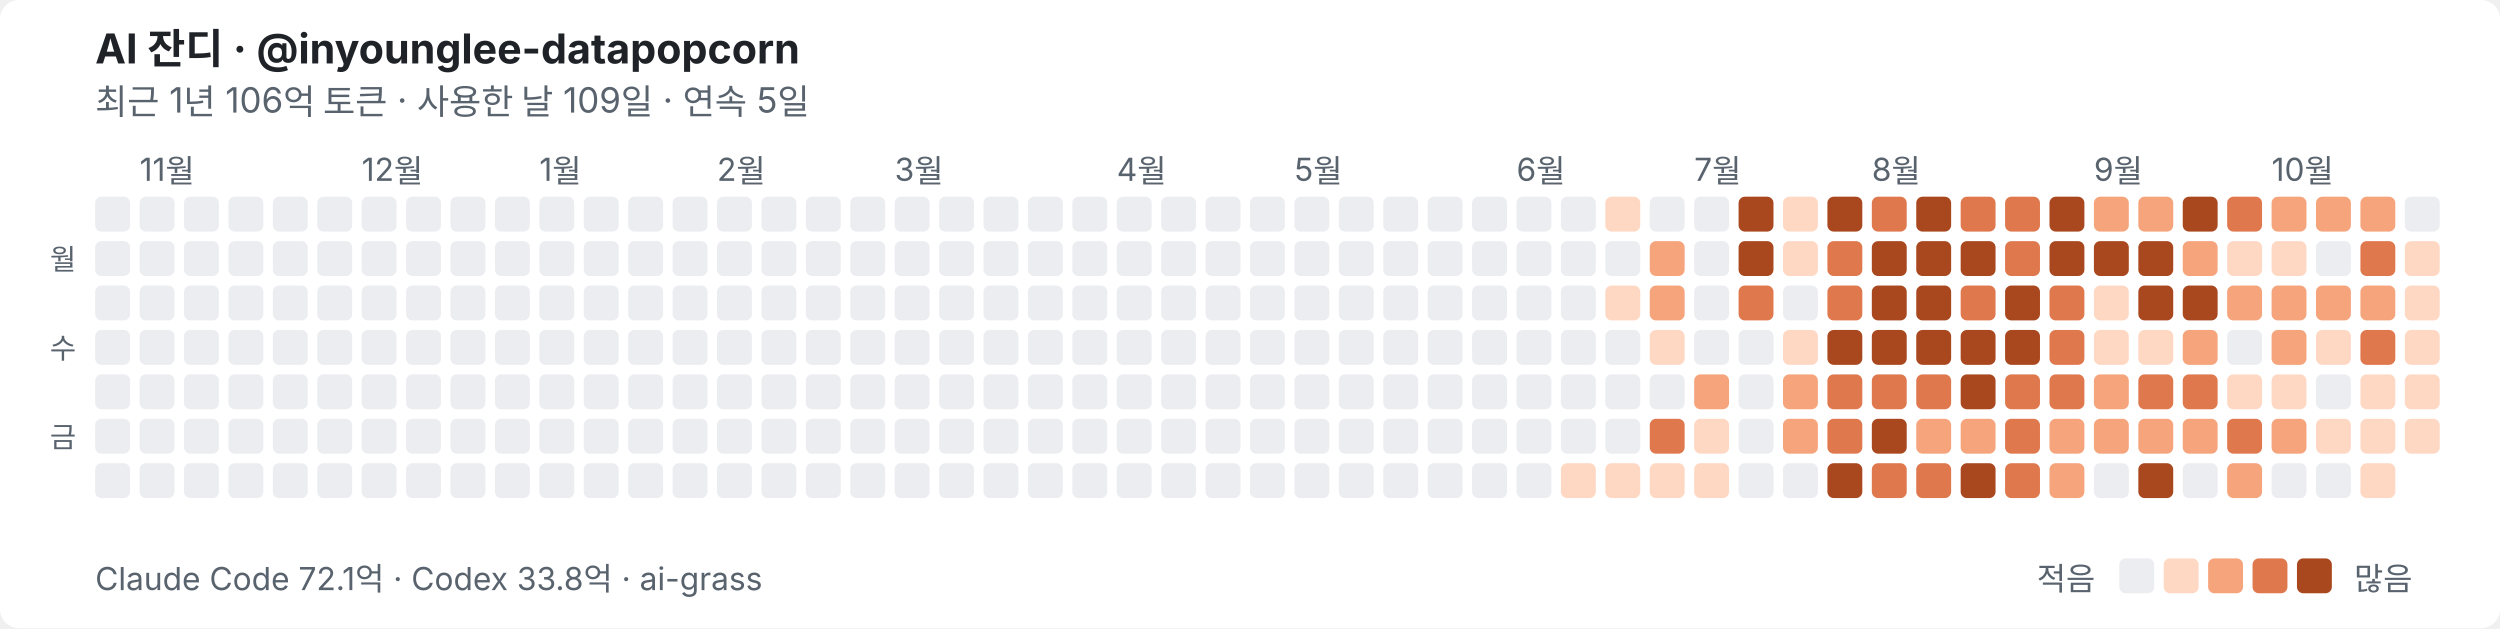
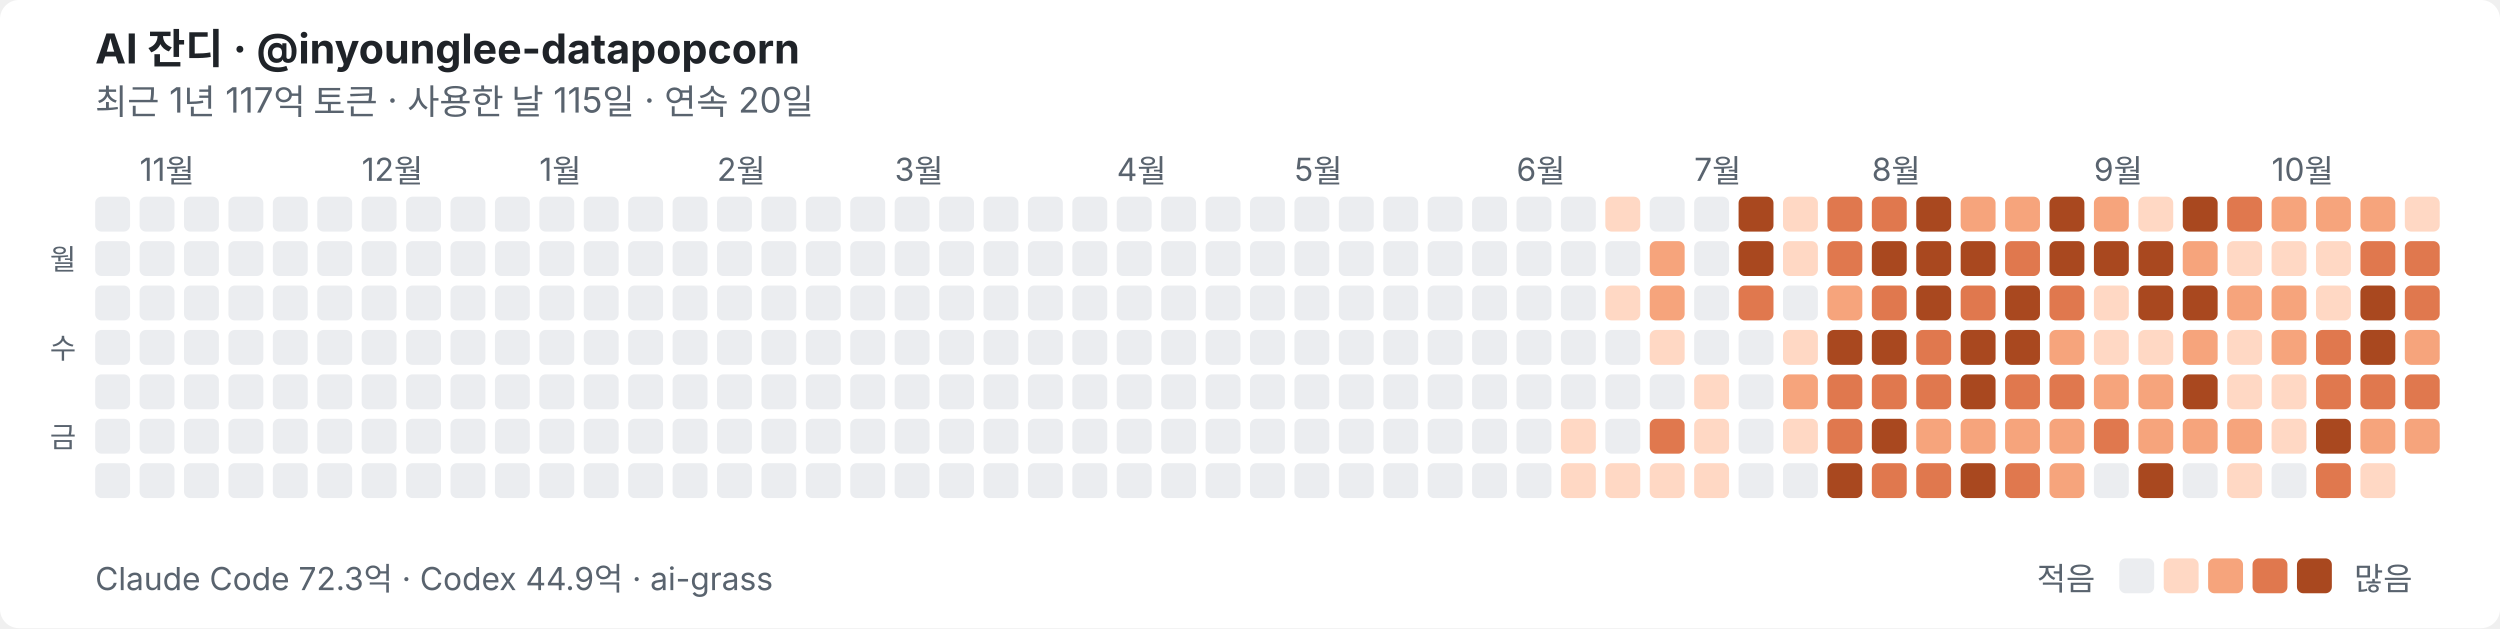
- <svg xmlns="http://www.w3.org/2000/svg" width="788" height="198" viewBox="0 0 788 198" role="img" aria-label="AI 잔디 · @inyounglee-datapopcorn 최근 1년 106억 토큰 · 사용한 날 109일 · 연속 5일">
+ <svg xmlns="http://www.w3.org/2000/svg" width="788" height="198" viewBox="0 0 788 198" role="img" aria-label="AI 잔디 · @inyounglee-datapopcorn 최근 1년 117억 토큰 · 사용한 날 115일 · 연속 20일">
  <rect width="788" height="198" rx="6" fill="#ffffff" />
  <g font-family="-apple-system,BlinkMacSystemFont,'Segoe UI','Apple SD Gothic Neo','Malgun Gothic',sans-serif">
    <text x="30" y="20" font-size="13" font-weight="700" fill="#1f2328">AI 잔디 · @inyounglee-datapopcorn</text>
-     <text x="30" y="36" font-size="11" fill="#59636e">최근 1년 106억 토큰 · 사용한 날 109일 · 연속 5일</text>
+     <text x="30" y="36" font-size="11" fill="#59636e">최근 1년 117억 토큰 · 사용한 날 115일 · 연속 20일</text>
    <text x="44" y="57" font-size="10" fill="#59636e">11월</text>
    <text x="114" y="57" font-size="10" fill="#59636e">12월</text>
    <text x="170" y="57" font-size="10" fill="#59636e">1월</text>
    <text x="226" y="57" font-size="10" fill="#59636e">2월</text>
    <text x="282" y="57" font-size="10" fill="#59636e">3월</text>
    <text x="352" y="57" font-size="10" fill="#59636e">4월</text>
    <text x="408" y="57" font-size="10" fill="#59636e">5월</text>
    <text x="478" y="57" font-size="10" fill="#59636e">6월</text>
    <text x="534" y="57" font-size="10" fill="#59636e">7월</text>
    <text x="590" y="57" font-size="10" fill="#59636e">8월</text>
    <text x="660" y="57" font-size="10" fill="#59636e">9월</text>
    <text x="716" y="57" font-size="10" fill="#59636e">10월</text>
    <text x="24" y="85" font-size="9" text-anchor="end" fill="#59636e">월</text>
    <text x="24" y="113" font-size="9" text-anchor="end" fill="#59636e">수</text>
    <text x="24" y="141" font-size="9" text-anchor="end" fill="#59636e">금</text>
    <rect x="30" y="62" width="11" height="11" rx="2" fill="#ebedf0" />
    <rect x="30" y="76" width="11" height="11" rx="2" fill="#ebedf0" />
    <rect x="30" y="90" width="11" height="11" rx="2" fill="#ebedf0" />
    <rect x="30" y="104" width="11" height="11" rx="2" fill="#ebedf0" />
    <rect x="30" y="118" width="11" height="11" rx="2" fill="#ebedf0" />
    <rect x="30" y="132" width="11" height="11" rx="2" fill="#ebedf0" />
    <rect x="30" y="146" width="11" height="11" rx="2" fill="#ebedf0" />
    <rect x="44" y="62" width="11" height="11" rx="2" fill="#ebedf0" />
    <rect x="44" y="76" width="11" height="11" rx="2" fill="#ebedf0" />
    <rect x="44" y="90" width="11" height="11" rx="2" fill="#ebedf0" />
    <rect x="44" y="104" width="11" height="11" rx="2" fill="#ebedf0" />
    <rect x="44" y="118" width="11" height="11" rx="2" fill="#ebedf0" />
    <rect x="44" y="132" width="11" height="11" rx="2" fill="#ebedf0" />
    <rect x="44" y="146" width="11" height="11" rx="2" fill="#ebedf0" />
    <rect x="58" y="62" width="11" height="11" rx="2" fill="#ebedf0" />
    <rect x="58" y="76" width="11" height="11" rx="2" fill="#ebedf0" />
    <rect x="58" y="90" width="11" height="11" rx="2" fill="#ebedf0" />
    <rect x="58" y="104" width="11" height="11" rx="2" fill="#ebedf0" />
    <rect x="58" y="118" width="11" height="11" rx="2" fill="#ebedf0" />
    <rect x="58" y="132" width="11" height="11" rx="2" fill="#ebedf0" />
    <rect x="58" y="146" width="11" height="11" rx="2" fill="#ebedf0" />
    <rect x="72" y="62" width="11" height="11" rx="2" fill="#ebedf0" />
    <rect x="72" y="76" width="11" height="11" rx="2" fill="#ebedf0" />
    <rect x="72" y="90" width="11" height="11" rx="2" fill="#ebedf0" />
    <rect x="72" y="104" width="11" height="11" rx="2" fill="#ebedf0" />
    <rect x="72" y="118" width="11" height="11" rx="2" fill="#ebedf0" />
    <rect x="72" y="132" width="11" height="11" rx="2" fill="#ebedf0" />
    <rect x="72" y="146" width="11" height="11" rx="2" fill="#ebedf0" />
    <rect x="86" y="62" width="11" height="11" rx="2" fill="#ebedf0" />
    <rect x="86" y="76" width="11" height="11" rx="2" fill="#ebedf0" />
    <rect x="86" y="90" width="11" height="11" rx="2" fill="#ebedf0" />
    <rect x="86" y="104" width="11" height="11" rx="2" fill="#ebedf0" />
    <rect x="86" y="118" width="11" height="11" rx="2" fill="#ebedf0" />
    <rect x="86" y="132" width="11" height="11" rx="2" fill="#ebedf0" />
    <rect x="86" y="146" width="11" height="11" rx="2" fill="#ebedf0" />
    <rect x="100" y="62" width="11" height="11" rx="2" fill="#ebedf0" />
    <rect x="100" y="76" width="11" height="11" rx="2" fill="#ebedf0" />
    <rect x="100" y="90" width="11" height="11" rx="2" fill="#ebedf0" />
    <rect x="100" y="104" width="11" height="11" rx="2" fill="#ebedf0" />
    <rect x="100" y="118" width="11" height="11" rx="2" fill="#ebedf0" />
    <rect x="100" y="132" width="11" height="11" rx="2" fill="#ebedf0" />
    <rect x="100" y="146" width="11" height="11" rx="2" fill="#ebedf0" />
    <rect x="114" y="62" width="11" height="11" rx="2" fill="#ebedf0" />
    <rect x="114" y="76" width="11" height="11" rx="2" fill="#ebedf0" />
    <rect x="114" y="90" width="11" height="11" rx="2" fill="#ebedf0" />
    <rect x="114" y="104" width="11" height="11" rx="2" fill="#ebedf0" />
    <rect x="114" y="118" width="11" height="11" rx="2" fill="#ebedf0" />
    <rect x="114" y="132" width="11" height="11" rx="2" fill="#ebedf0" />
    <rect x="114" y="146" width="11" height="11" rx="2" fill="#ebedf0" />
    <rect x="128" y="62" width="11" height="11" rx="2" fill="#ebedf0" />
    <rect x="128" y="76" width="11" height="11" rx="2" fill="#ebedf0" />
    <rect x="128" y="90" width="11" height="11" rx="2" fill="#ebedf0" />
    <rect x="128" y="104" width="11" height="11" rx="2" fill="#ebedf0" />
    <rect x="128" y="118" width="11" height="11" rx="2" fill="#ebedf0" />
    <rect x="128" y="132" width="11" height="11" rx="2" fill="#ebedf0" />
    <rect x="128" y="146" width="11" height="11" rx="2" fill="#ebedf0" />
    <rect x="142" y="62" width="11" height="11" rx="2" fill="#ebedf0" />
    <rect x="142" y="76" width="11" height="11" rx="2" fill="#ebedf0" />
    <rect x="142" y="90" width="11" height="11" rx="2" fill="#ebedf0" />
    <rect x="142" y="104" width="11" height="11" rx="2" fill="#ebedf0" />
    <rect x="142" y="118" width="11" height="11" rx="2" fill="#ebedf0" />
    <rect x="142" y="132" width="11" height="11" rx="2" fill="#ebedf0" />
    <rect x="142" y="146" width="11" height="11" rx="2" fill="#ebedf0" />
    <rect x="156" y="62" width="11" height="11" rx="2" fill="#ebedf0" />
    <rect x="156" y="76" width="11" height="11" rx="2" fill="#ebedf0" />
    <rect x="156" y="90" width="11" height="11" rx="2" fill="#ebedf0" />
    <rect x="156" y="104" width="11" height="11" rx="2" fill="#ebedf0" />
    <rect x="156" y="118" width="11" height="11" rx="2" fill="#ebedf0" />
    <rect x="156" y="132" width="11" height="11" rx="2" fill="#ebedf0" />
    <rect x="156" y="146" width="11" height="11" rx="2" fill="#ebedf0" />
    <rect x="170" y="62" width="11" height="11" rx="2" fill="#ebedf0" />
    <rect x="170" y="76" width="11" height="11" rx="2" fill="#ebedf0" />
    <rect x="170" y="90" width="11" height="11" rx="2" fill="#ebedf0" />
    <rect x="170" y="104" width="11" height="11" rx="2" fill="#ebedf0" />
    <rect x="170" y="118" width="11" height="11" rx="2" fill="#ebedf0" />
    <rect x="170" y="132" width="11" height="11" rx="2" fill="#ebedf0" />
    <rect x="170" y="146" width="11" height="11" rx="2" fill="#ebedf0" />
    <rect x="184" y="62" width="11" height="11" rx="2" fill="#ebedf0" />
    <rect x="184" y="76" width="11" height="11" rx="2" fill="#ebedf0" />
    <rect x="184" y="90" width="11" height="11" rx="2" fill="#ebedf0" />
    <rect x="184" y="104" width="11" height="11" rx="2" fill="#ebedf0" />
    <rect x="184" y="118" width="11" height="11" rx="2" fill="#ebedf0" />
    <rect x="184" y="132" width="11" height="11" rx="2" fill="#ebedf0" />
    <rect x="184" y="146" width="11" height="11" rx="2" fill="#ebedf0" />
    <rect x="198" y="62" width="11" height="11" rx="2" fill="#ebedf0" />
    <rect x="198" y="76" width="11" height="11" rx="2" fill="#ebedf0" />
    <rect x="198" y="90" width="11" height="11" rx="2" fill="#ebedf0" />
    <rect x="198" y="104" width="11" height="11" rx="2" fill="#ebedf0" />
    <rect x="198" y="118" width="11" height="11" rx="2" fill="#ebedf0" />
    <rect x="198" y="132" width="11" height="11" rx="2" fill="#ebedf0" />
    <rect x="198" y="146" width="11" height="11" rx="2" fill="#ebedf0" />
    <rect x="212" y="62" width="11" height="11" rx="2" fill="#ebedf0" />
    <rect x="212" y="76" width="11" height="11" rx="2" fill="#ebedf0" />
    <rect x="212" y="90" width="11" height="11" rx="2" fill="#ebedf0" />
    <rect x="212" y="104" width="11" height="11" rx="2" fill="#ebedf0" />
    <rect x="212" y="118" width="11" height="11" rx="2" fill="#ebedf0" />
    <rect x="212" y="132" width="11" height="11" rx="2" fill="#ebedf0" />
    <rect x="212" y="146" width="11" height="11" rx="2" fill="#ebedf0" />
    <rect x="226" y="62" width="11" height="11" rx="2" fill="#ebedf0" />
    <rect x="226" y="76" width="11" height="11" rx="2" fill="#ebedf0" />
    <rect x="226" y="90" width="11" height="11" rx="2" fill="#ebedf0" />
    <rect x="226" y="104" width="11" height="11" rx="2" fill="#ebedf0" />
    <rect x="226" y="118" width="11" height="11" rx="2" fill="#ebedf0" />
    <rect x="226" y="132" width="11" height="11" rx="2" fill="#ebedf0" />
    <rect x="226" y="146" width="11" height="11" rx="2" fill="#ebedf0" />
    <rect x="240" y="62" width="11" height="11" rx="2" fill="#ebedf0" />
    <rect x="240" y="76" width="11" height="11" rx="2" fill="#ebedf0" />
    <rect x="240" y="90" width="11" height="11" rx="2" fill="#ebedf0" />
    <rect x="240" y="104" width="11" height="11" rx="2" fill="#ebedf0" />
    <rect x="240" y="118" width="11" height="11" rx="2" fill="#ebedf0" />
    <rect x="240" y="132" width="11" height="11" rx="2" fill="#ebedf0" />
    <rect x="240" y="146" width="11" height="11" rx="2" fill="#ebedf0" />
    <rect x="254" y="62" width="11" height="11" rx="2" fill="#ebedf0" />
    <rect x="254" y="76" width="11" height="11" rx="2" fill="#ebedf0" />
    <rect x="254" y="90" width="11" height="11" rx="2" fill="#ebedf0" />
    <rect x="254" y="104" width="11" height="11" rx="2" fill="#ebedf0" />
    <rect x="254" y="118" width="11" height="11" rx="2" fill="#ebedf0" />
    <rect x="254" y="132" width="11" height="11" rx="2" fill="#ebedf0" />
    <rect x="254" y="146" width="11" height="11" rx="2" fill="#ebedf0" />
    <rect x="268" y="62" width="11" height="11" rx="2" fill="#ebedf0" />
    <rect x="268" y="76" width="11" height="11" rx="2" fill="#ebedf0" />
    <rect x="268" y="90" width="11" height="11" rx="2" fill="#ebedf0" />
    <rect x="268" y="104" width="11" height="11" rx="2" fill="#ebedf0" />
    <rect x="268" y="118" width="11" height="11" rx="2" fill="#ebedf0" />
    <rect x="268" y="132" width="11" height="11" rx="2" fill="#ebedf0" />
    <rect x="268" y="146" width="11" height="11" rx="2" fill="#ebedf0" />
    <rect x="282" y="62" width="11" height="11" rx="2" fill="#ebedf0" />
    <rect x="282" y="76" width="11" height="11" rx="2" fill="#ebedf0" />
    <rect x="282" y="90" width="11" height="11" rx="2" fill="#ebedf0" />
    <rect x="282" y="104" width="11" height="11" rx="2" fill="#ebedf0" />
    <rect x="282" y="118" width="11" height="11" rx="2" fill="#ebedf0" />
    <rect x="282" y="132" width="11" height="11" rx="2" fill="#ebedf0" />
    <rect x="282" y="146" width="11" height="11" rx="2" fill="#ebedf0" />
    <rect x="296" y="62" width="11" height="11" rx="2" fill="#ebedf0" />
    <rect x="296" y="76" width="11" height="11" rx="2" fill="#ebedf0" />
    <rect x="296" y="90" width="11" height="11" rx="2" fill="#ebedf0" />
    <rect x="296" y="104" width="11" height="11" rx="2" fill="#ebedf0" />
    <rect x="296" y="118" width="11" height="11" rx="2" fill="#ebedf0" />
    <rect x="296" y="132" width="11" height="11" rx="2" fill="#ebedf0" />
    <rect x="296" y="146" width="11" height="11" rx="2" fill="#ebedf0" />
    <rect x="310" y="62" width="11" height="11" rx="2" fill="#ebedf0" />
    <rect x="310" y="76" width="11" height="11" rx="2" fill="#ebedf0" />
    <rect x="310" y="90" width="11" height="11" rx="2" fill="#ebedf0" />
    <rect x="310" y="104" width="11" height="11" rx="2" fill="#ebedf0" />
    <rect x="310" y="118" width="11" height="11" rx="2" fill="#ebedf0" />
    <rect x="310" y="132" width="11" height="11" rx="2" fill="#ebedf0" />
    <rect x="310" y="146" width="11" height="11" rx="2" fill="#ebedf0" />
    <rect x="324" y="62" width="11" height="11" rx="2" fill="#ebedf0" />
    <rect x="324" y="76" width="11" height="11" rx="2" fill="#ebedf0" />
    <rect x="324" y="90" width="11" height="11" rx="2" fill="#ebedf0" />
    <rect x="324" y="104" width="11" height="11" rx="2" fill="#ebedf0" />
    <rect x="324" y="118" width="11" height="11" rx="2" fill="#ebedf0" />
    <rect x="324" y="132" width="11" height="11" rx="2" fill="#ebedf0" />
    <rect x="324" y="146" width="11" height="11" rx="2" fill="#ebedf0" />
    <rect x="338" y="62" width="11" height="11" rx="2" fill="#ebedf0" />
    <rect x="338" y="76" width="11" height="11" rx="2" fill="#ebedf0" />
    <rect x="338" y="90" width="11" height="11" rx="2" fill="#ebedf0" />
    <rect x="338" y="104" width="11" height="11" rx="2" fill="#ebedf0" />
    <rect x="338" y="118" width="11" height="11" rx="2" fill="#ebedf0" />
    <rect x="338" y="132" width="11" height="11" rx="2" fill="#ebedf0" />
    <rect x="338" y="146" width="11" height="11" rx="2" fill="#ebedf0" />
    <rect x="352" y="62" width="11" height="11" rx="2" fill="#ebedf0" />
    <rect x="352" y="76" width="11" height="11" rx="2" fill="#ebedf0" />
    <rect x="352" y="90" width="11" height="11" rx="2" fill="#ebedf0" />
    <rect x="352" y="104" width="11" height="11" rx="2" fill="#ebedf0" />
    <rect x="352" y="118" width="11" height="11" rx="2" fill="#ebedf0" />
    <rect x="352" y="132" width="11" height="11" rx="2" fill="#ebedf0" />
    <rect x="352" y="146" width="11" height="11" rx="2" fill="#ebedf0" />
    <rect x="366" y="62" width="11" height="11" rx="2" fill="#ebedf0" />
    <rect x="366" y="76" width="11" height="11" rx="2" fill="#ebedf0" />
    <rect x="366" y="90" width="11" height="11" rx="2" fill="#ebedf0" />
    <rect x="366" y="104" width="11" height="11" rx="2" fill="#ebedf0" />
    <rect x="366" y="118" width="11" height="11" rx="2" fill="#ebedf0" />
    <rect x="366" y="132" width="11" height="11" rx="2" fill="#ebedf0" />
    <rect x="366" y="146" width="11" height="11" rx="2" fill="#ebedf0" />
    <rect x="380" y="62" width="11" height="11" rx="2" fill="#ebedf0" />
    <rect x="380" y="76" width="11" height="11" rx="2" fill="#ebedf0" />
    <rect x="380" y="90" width="11" height="11" rx="2" fill="#ebedf0" />
    <rect x="380" y="104" width="11" height="11" rx="2" fill="#ebedf0" />
    <rect x="380" y="118" width="11" height="11" rx="2" fill="#ebedf0" />
    <rect x="380" y="132" width="11" height="11" rx="2" fill="#ebedf0" />
    <rect x="380" y="146" width="11" height="11" rx="2" fill="#ebedf0" />
    <rect x="394" y="62" width="11" height="11" rx="2" fill="#ebedf0" />
    <rect x="394" y="76" width="11" height="11" rx="2" fill="#ebedf0" />
    <rect x="394" y="90" width="11" height="11" rx="2" fill="#ebedf0" />
    <rect x="394" y="104" width="11" height="11" rx="2" fill="#ebedf0" />
    <rect x="394" y="118" width="11" height="11" rx="2" fill="#ebedf0" />
    <rect x="394" y="132" width="11" height="11" rx="2" fill="#ebedf0" />
    <rect x="394" y="146" width="11" height="11" rx="2" fill="#ebedf0" />
    <rect x="408" y="62" width="11" height="11" rx="2" fill="#ebedf0" />
    <rect x="408" y="76" width="11" height="11" rx="2" fill="#ebedf0" />
    <rect x="408" y="90" width="11" height="11" rx="2" fill="#ebedf0" />
    <rect x="408" y="104" width="11" height="11" rx="2" fill="#ebedf0" />
    <rect x="408" y="118" width="11" height="11" rx="2" fill="#ebedf0" />
    <rect x="408" y="132" width="11" height="11" rx="2" fill="#ebedf0" />
    <rect x="408" y="146" width="11" height="11" rx="2" fill="#ebedf0" />
    <rect x="422" y="62" width="11" height="11" rx="2" fill="#ebedf0" />
    <rect x="422" y="76" width="11" height="11" rx="2" fill="#ebedf0" />
    <rect x="422" y="90" width="11" height="11" rx="2" fill="#ebedf0" />
    <rect x="422" y="104" width="11" height="11" rx="2" fill="#ebedf0" />
    <rect x="422" y="118" width="11" height="11" rx="2" fill="#ebedf0" />
    <rect x="422" y="132" width="11" height="11" rx="2" fill="#ebedf0" />
    <rect x="422" y="146" width="11" height="11" rx="2" fill="#ebedf0" />
    <rect x="436" y="62" width="11" height="11" rx="2" fill="#ebedf0" />
    <rect x="436" y="76" width="11" height="11" rx="2" fill="#ebedf0" />
    <rect x="436" y="90" width="11" height="11" rx="2" fill="#ebedf0" />
    <rect x="436" y="104" width="11" height="11" rx="2" fill="#ebedf0" />
    <rect x="436" y="118" width="11" height="11" rx="2" fill="#ebedf0" />
    <rect x="436" y="132" width="11" height="11" rx="2" fill="#ebedf0" />
    <rect x="436" y="146" width="11" height="11" rx="2" fill="#ebedf0" />
    <rect x="450" y="62" width="11" height="11" rx="2" fill="#ebedf0" />
    <rect x="450" y="76" width="11" height="11" rx="2" fill="#ebedf0" />
    <rect x="450" y="90" width="11" height="11" rx="2" fill="#ebedf0" />
    <rect x="450" y="104" width="11" height="11" rx="2" fill="#ebedf0" />
    <rect x="450" y="118" width="11" height="11" rx="2" fill="#ebedf0" />
    <rect x="450" y="132" width="11" height="11" rx="2" fill="#ebedf0" />
    <rect x="450" y="146" width="11" height="11" rx="2" fill="#ebedf0" />
    <rect x="464" y="62" width="11" height="11" rx="2" fill="#ebedf0" />
    <rect x="464" y="76" width="11" height="11" rx="2" fill="#ebedf0" />
    <rect x="464" y="90" width="11" height="11" rx="2" fill="#ebedf0" />
    <rect x="464" y="104" width="11" height="11" rx="2" fill="#ebedf0" />
    <rect x="464" y="118" width="11" height="11" rx="2" fill="#ebedf0" />
    <rect x="464" y="132" width="11" height="11" rx="2" fill="#ebedf0" />
    <rect x="464" y="146" width="11" height="11" rx="2" fill="#ebedf0" />
    <rect x="478" y="62" width="11" height="11" rx="2" fill="#ebedf0" />
    <rect x="478" y="76" width="11" height="11" rx="2" fill="#ebedf0" />
    <rect x="478" y="90" width="11" height="11" rx="2" fill="#ebedf0" />
    <rect x="478" y="104" width="11" height="11" rx="2" fill="#ebedf0" />
    <rect x="478" y="118" width="11" height="11" rx="2" fill="#ebedf0" />
    <rect x="478" y="132" width="11" height="11" rx="2" fill="#ebedf0" />
    <rect x="478" y="146" width="11" height="11" rx="2" fill="#ebedf0" />
    <rect x="492" y="62" width="11" height="11" rx="2" fill="#ebedf0" />
    <rect x="492" y="76" width="11" height="11" rx="2" fill="#ebedf0" />
    <rect x="492" y="90" width="11" height="11" rx="2" fill="#ebedf0" />
    <rect x="492" y="104" width="11" height="11" rx="2" fill="#ebedf0" />
    <rect x="492" y="118" width="11" height="11" rx="2" fill="#ebedf0" />
-     <rect x="492" y="132" width="11" height="11" rx="2" fill="#ebedf0" />
+     <rect x="492" y="132" width="11" height="11" rx="2" fill="#ffd8c4" />
    <rect x="492" y="146" width="11" height="11" rx="2" fill="#ffd8c4" />
    <rect x="506" y="62" width="11" height="11" rx="2" fill="#ffd8c4" />
    <rect x="506" y="76" width="11" height="11" rx="2" fill="#ebedf0" />
    <rect x="506" y="90" width="11" height="11" rx="2" fill="#ffd8c4" />
    <rect x="506" y="104" width="11" height="11" rx="2" fill="#ebedf0" />
    <rect x="506" y="118" width="11" height="11" rx="2" fill="#ebedf0" />
    <rect x="506" y="132" width="11" height="11" rx="2" fill="#ebedf0" />
    <rect x="506" y="146" width="11" height="11" rx="2" fill="#ffd8c4" />
    <rect x="520" y="62" width="11" height="11" rx="2" fill="#ebedf0" />
    <rect x="520" y="76" width="11" height="11" rx="2" fill="#f6a47c" />
    <rect x="520" y="90" width="11" height="11" rx="2" fill="#f6a47c" />
    <rect x="520" y="104" width="11" height="11" rx="2" fill="#ffd8c4" />
    <rect x="520" y="118" width="11" height="11" rx="2" fill="#ebedf0" />
    <rect x="520" y="132" width="11" height="11" rx="2" fill="#e0784e" />
    <rect x="520" y="146" width="11" height="11" rx="2" fill="#ffd8c4" />
    <rect x="534" y="62" width="11" height="11" rx="2" fill="#ebedf0" />
    <rect x="534" y="76" width="11" height="11" rx="2" fill="#ebedf0" />
    <rect x="534" y="90" width="11" height="11" rx="2" fill="#ebedf0" />
    <rect x="534" y="104" width="11" height="11" rx="2" fill="#ebedf0" />
-     <rect x="534" y="118" width="11" height="11" rx="2" fill="#f6a47c" />
+     <rect x="534" y="118" width="11" height="11" rx="2" fill="#ffd8c4" />
    <rect x="534" y="132" width="11" height="11" rx="2" fill="#ffd8c4" />
    <rect x="534" y="146" width="11" height="11" rx="2" fill="#ffd8c4" />
    <rect x="548" y="62" width="11" height="11" rx="2" fill="#a9481f" />
    <rect x="548" y="76" width="11" height="11" rx="2" fill="#a9481f" />
    <rect x="548" y="90" width="11" height="11" rx="2" fill="#e0784e" />
    <rect x="548" y="104" width="11" height="11" rx="2" fill="#ebedf0" />
    <rect x="548" y="118" width="11" height="11" rx="2" fill="#ebedf0" />
    <rect x="548" y="132" width="11" height="11" rx="2" fill="#ebedf0" />
    <rect x="548" y="146" width="11" height="11" rx="2" fill="#ebedf0" />
    <rect x="562" y="62" width="11" height="11" rx="2" fill="#ffd8c4" />
    <rect x="562" y="76" width="11" height="11" rx="2" fill="#ffd8c4" />
    <rect x="562" y="90" width="11" height="11" rx="2" fill="#ebedf0" />
    <rect x="562" y="104" width="11" height="11" rx="2" fill="#ffd8c4" />
    <rect x="562" y="118" width="11" height="11" rx="2" fill="#f6a47c" />
-     <rect x="562" y="132" width="11" height="11" rx="2" fill="#f6a47c" />
+     <rect x="562" y="132" width="11" height="11" rx="2" fill="#ffd8c4" />
    <rect x="562" y="146" width="11" height="11" rx="2" fill="#ebedf0" />
-     <rect x="576" y="62" width="11" height="11" rx="2" fill="#a9481f" />
+     <rect x="576" y="62" width="11" height="11" rx="2" fill="#e0784e" />
    <rect x="576" y="76" width="11" height="11" rx="2" fill="#e0784e" />
-     <rect x="576" y="90" width="11" height="11" rx="2" fill="#e0784e" />
+     <rect x="576" y="90" width="11" height="11" rx="2" fill="#f6a47c" />
    <rect x="576" y="104" width="11" height="11" rx="2" fill="#a9481f" />
    <rect x="576" y="118" width="11" height="11" rx="2" fill="#e0784e" />
    <rect x="576" y="132" width="11" height="11" rx="2" fill="#e0784e" />
    <rect x="576" y="146" width="11" height="11" rx="2" fill="#a9481f" />
    <rect x="590" y="62" width="11" height="11" rx="2" fill="#e0784e" />
    <rect x="590" y="76" width="11" height="11" rx="2" fill="#a9481f" />
-     <rect x="590" y="90" width="11" height="11" rx="2" fill="#a9481f" />
+     <rect x="590" y="90" width="11" height="11" rx="2" fill="#e0784e" />
    <rect x="590" y="104" width="11" height="11" rx="2" fill="#a9481f" />
    <rect x="590" y="118" width="11" height="11" rx="2" fill="#e0784e" />
    <rect x="590" y="132" width="11" height="11" rx="2" fill="#a9481f" />
    <rect x="590" y="146" width="11" height="11" rx="2" fill="#e0784e" />
    <rect x="604" y="62" width="11" height="11" rx="2" fill="#a9481f" />
    <rect x="604" y="76" width="11" height="11" rx="2" fill="#a9481f" />
    <rect x="604" y="90" width="11" height="11" rx="2" fill="#a9481f" />
-     <rect x="604" y="104" width="11" height="11" rx="2" fill="#a9481f" />
+     <rect x="604" y="104" width="11" height="11" rx="2" fill="#e0784e" />
    <rect x="604" y="118" width="11" height="11" rx="2" fill="#e0784e" />
    <rect x="604" y="132" width="11" height="11" rx="2" fill="#f6a47c" />
    <rect x="604" y="146" width="11" height="11" rx="2" fill="#e0784e" />
-     <rect x="618" y="62" width="11" height="11" rx="2" fill="#e0784e" />
+     <rect x="618" y="62" width="11" height="11" rx="2" fill="#f6a47c" />
    <rect x="618" y="76" width="11" height="11" rx="2" fill="#a9481f" />
    <rect x="618" y="90" width="11" height="11" rx="2" fill="#e0784e" />
    <rect x="618" y="104" width="11" height="11" rx="2" fill="#a9481f" />
    <rect x="618" y="118" width="11" height="11" rx="2" fill="#a9481f" />
    <rect x="618" y="132" width="11" height="11" rx="2" fill="#f6a47c" />
    <rect x="618" y="146" width="11" height="11" rx="2" fill="#a9481f" />
-     <rect x="632" y="62" width="11" height="11" rx="2" fill="#e0784e" />
+     <rect x="632" y="62" width="11" height="11" rx="2" fill="#f6a47c" />
    <rect x="632" y="76" width="11" height="11" rx="2" fill="#e0784e" />
    <rect x="632" y="90" width="11" height="11" rx="2" fill="#a9481f" />
    <rect x="632" y="104" width="11" height="11" rx="2" fill="#a9481f" />
    <rect x="632" y="118" width="11" height="11" rx="2" fill="#e0784e" />
-     <rect x="632" y="132" width="11" height="11" rx="2" fill="#e0784e" />
+     <rect x="632" y="132" width="11" height="11" rx="2" fill="#f6a47c" />
    <rect x="632" y="146" width="11" height="11" rx="2" fill="#e0784e" />
    <rect x="646" y="62" width="11" height="11" rx="2" fill="#a9481f" />
    <rect x="646" y="76" width="11" height="11" rx="2" fill="#a9481f" />
    <rect x="646" y="90" width="11" height="11" rx="2" fill="#e0784e" />
-     <rect x="646" y="104" width="11" height="11" rx="2" fill="#e0784e" />
+     <rect x="646" y="104" width="11" height="11" rx="2" fill="#f6a47c" />
    <rect x="646" y="118" width="11" height="11" rx="2" fill="#e0784e" />
    <rect x="646" y="132" width="11" height="11" rx="2" fill="#f6a47c" />
    <rect x="646" y="146" width="11" height="11" rx="2" fill="#f6a47c" />
    <rect x="660" y="62" width="11" height="11" rx="2" fill="#f6a47c" />
    <rect x="660" y="76" width="11" height="11" rx="2" fill="#a9481f" />
    <rect x="660" y="90" width="11" height="11" rx="2" fill="#ffd8c4" />
    <rect x="660" y="104" width="11" height="11" rx="2" fill="#ffd8c4" />
    <rect x="660" y="118" width="11" height="11" rx="2" fill="#f6a47c" />
-     <rect x="660" y="132" width="11" height="11" rx="2" fill="#f6a47c" />
+     <rect x="660" y="132" width="11" height="11" rx="2" fill="#e0784e" />
    <rect x="660" y="146" width="11" height="11" rx="2" fill="#ebedf0" />
-     <rect x="674" y="62" width="11" height="11" rx="2" fill="#f6a47c" />
+     <rect x="674" y="62" width="11" height="11" rx="2" fill="#ffd8c4" />
    <rect x="674" y="76" width="11" height="11" rx="2" fill="#a9481f" />
    <rect x="674" y="90" width="11" height="11" rx="2" fill="#a9481f" />
    <rect x="674" y="104" width="11" height="11" rx="2" fill="#ffd8c4" />
-     <rect x="674" y="118" width="11" height="11" rx="2" fill="#e0784e" />
+     <rect x="674" y="118" width="11" height="11" rx="2" fill="#f6a47c" />
    <rect x="674" y="132" width="11" height="11" rx="2" fill="#f6a47c" />
    <rect x="674" y="146" width="11" height="11" rx="2" fill="#a9481f" />
    <rect x="688" y="62" width="11" height="11" rx="2" fill="#a9481f" />
    <rect x="688" y="76" width="11" height="11" rx="2" fill="#f6a47c" />
    <rect x="688" y="90" width="11" height="11" rx="2" fill="#a9481f" />
    <rect x="688" y="104" width="11" height="11" rx="2" fill="#f6a47c" />
-     <rect x="688" y="118" width="11" height="11" rx="2" fill="#e0784e" />
+     <rect x="688" y="118" width="11" height="11" rx="2" fill="#a9481f" />
    <rect x="688" y="132" width="11" height="11" rx="2" fill="#f6a47c" />
    <rect x="688" y="146" width="11" height="11" rx="2" fill="#ebedf0" />
    <rect x="702" y="62" width="11" height="11" rx="2" fill="#e0784e" />
    <rect x="702" y="76" width="11" height="11" rx="2" fill="#ffd8c4" />
    <rect x="702" y="90" width="11" height="11" rx="2" fill="#f6a47c" />
-     <rect x="702" y="104" width="11" height="11" rx="2" fill="#ebedf0" />
+     <rect x="702" y="104" width="11" height="11" rx="2" fill="#ffd8c4" />
    <rect x="702" y="118" width="11" height="11" rx="2" fill="#ffd8c4" />
-     <rect x="702" y="132" width="11" height="11" rx="2" fill="#e0784e" />
-     <rect x="702" y="146" width="11" height="11" rx="2" fill="#f6a47c" />
+     <rect x="702" y="132" width="11" height="11" rx="2" fill="#f6a47c" />
+     <rect x="702" y="146" width="11" height="11" rx="2" fill="#ffd8c4" />
    <rect x="716" y="62" width="11" height="11" rx="2" fill="#f6a47c" />
    <rect x="716" y="76" width="11" height="11" rx="2" fill="#ffd8c4" />
    <rect x="716" y="90" width="11" height="11" rx="2" fill="#f6a47c" />
    <rect x="716" y="104" width="11" height="11" rx="2" fill="#f6a47c" />
    <rect x="716" y="118" width="11" height="11" rx="2" fill="#ffd8c4" />
-     <rect x="716" y="132" width="11" height="11" rx="2" fill="#f6a47c" />
+     <rect x="716" y="132" width="11" height="11" rx="2" fill="#ffd8c4" />
    <rect x="716" y="146" width="11" height="11" rx="2" fill="#ebedf0" />
    <rect x="730" y="62" width="11" height="11" rx="2" fill="#f6a47c" />
-     <rect x="730" y="76" width="11" height="11" rx="2" fill="#ebedf0" />
-     <rect x="730" y="90" width="11" height="11" rx="2" fill="#f6a47c" />
-     <rect x="730" y="104" width="11" height="11" rx="2" fill="#ffd8c4" />
-     <rect x="730" y="118" width="11" height="11" rx="2" fill="#ebedf0" />
-     <rect x="730" y="132" width="11" height="11" rx="2" fill="#ffd8c4" />
-     <rect x="730" y="146" width="11" height="11" rx="2" fill="#ebedf0" />
+     <rect x="730" y="76" width="11" height="11" rx="2" fill="#ffd8c4" />
+     <rect x="730" y="90" width="11" height="11" rx="2" fill="#ffd8c4" />
+     <rect x="730" y="104" width="11" height="11" rx="2" fill="#e0784e" />
+     <rect x="730" y="118" width="11" height="11" rx="2" fill="#e0784e" />
+     <rect x="730" y="132" width="11" height="11" rx="2" fill="#a9481f" />
+     <rect x="730" y="146" width="11" height="11" rx="2" fill="#e0784e" />
    <rect x="744" y="62" width="11" height="11" rx="2" fill="#f6a47c" />
    <rect x="744" y="76" width="11" height="11" rx="2" fill="#e0784e" />
-     <rect x="744" y="90" width="11" height="11" rx="2" fill="#f6a47c" />
-     <rect x="744" y="104" width="11" height="11" rx="2" fill="#e0784e" />
-     <rect x="744" y="118" width="11" height="11" rx="2" fill="#ffd8c4" />
-     <rect x="744" y="132" width="11" height="11" rx="2" fill="#ffd8c4" />
+     <rect x="744" y="90" width="11" height="11" rx="2" fill="#a9481f" />
+     <rect x="744" y="104" width="11" height="11" rx="2" fill="#a9481f" />
+     <rect x="744" y="118" width="11" height="11" rx="2" fill="#e0784e" />
+     <rect x="744" y="132" width="11" height="11" rx="2" fill="#f6a47c" />
    <rect x="744" y="146" width="11" height="11" rx="2" fill="#ffd8c4" />
-     <rect x="758" y="62" width="11" height="11" rx="2" fill="#ebedf0" />
-     <rect x="758" y="76" width="11" height="11" rx="2" fill="#ffd8c4" />
-     <rect x="758" y="90" width="11" height="11" rx="2" fill="#ffd8c4" />
-     <rect x="758" y="104" width="11" height="11" rx="2" fill="#ffd8c4" />
-     <rect x="758" y="118" width="11" height="11" rx="2" fill="#ffd8c4" />
-     <rect x="758" y="132" width="11" height="11" rx="2" fill="#ffd8c4" />
-     <text x="30" y="186" font-size="10" fill="#59636e">Claude Code 72.1억 · Codex 33.8억 · ai-grass</text>
+     <rect x="758" y="62" width="11" height="11" rx="2" fill="#ffd8c4" />
+     <rect x="758" y="76" width="11" height="11" rx="2" fill="#e0784e" />
+     <rect x="758" y="90" width="11" height="11" rx="2" fill="#e0784e" />
+     <rect x="758" y="104" width="11" height="11" rx="2" fill="#f6a47c" />
+     <rect x="758" y="118" width="11" height="11" rx="2" fill="#e0784e" />
+     <rect x="758" y="132" width="11" height="11" rx="2" fill="#f6a47c" />
+     <text x="30" y="186" font-size="10" fill="#59636e">Claude Code 72.3억 · Codex 44.9억 · ai-grass</text>
    <text x="642" y="186" font-size="10" fill="#59636e">적음</text>
    <rect x="668" y="176" width="11" height="11" rx="2" fill="#ebedf0" />
    <rect x="682" y="176" width="11" height="11" rx="2" fill="#ffd8c4" />
    <rect x="696" y="176" width="11" height="11" rx="2" fill="#f6a47c" />
    <rect x="710" y="176" width="11" height="11" rx="2" fill="#e0784e" />
    <rect x="724" y="176" width="11" height="11" rx="2" fill="#a9481f" />
    <text x="742" y="186" font-size="10" fill="#59636e">많음</text>
  </g>
</svg>
